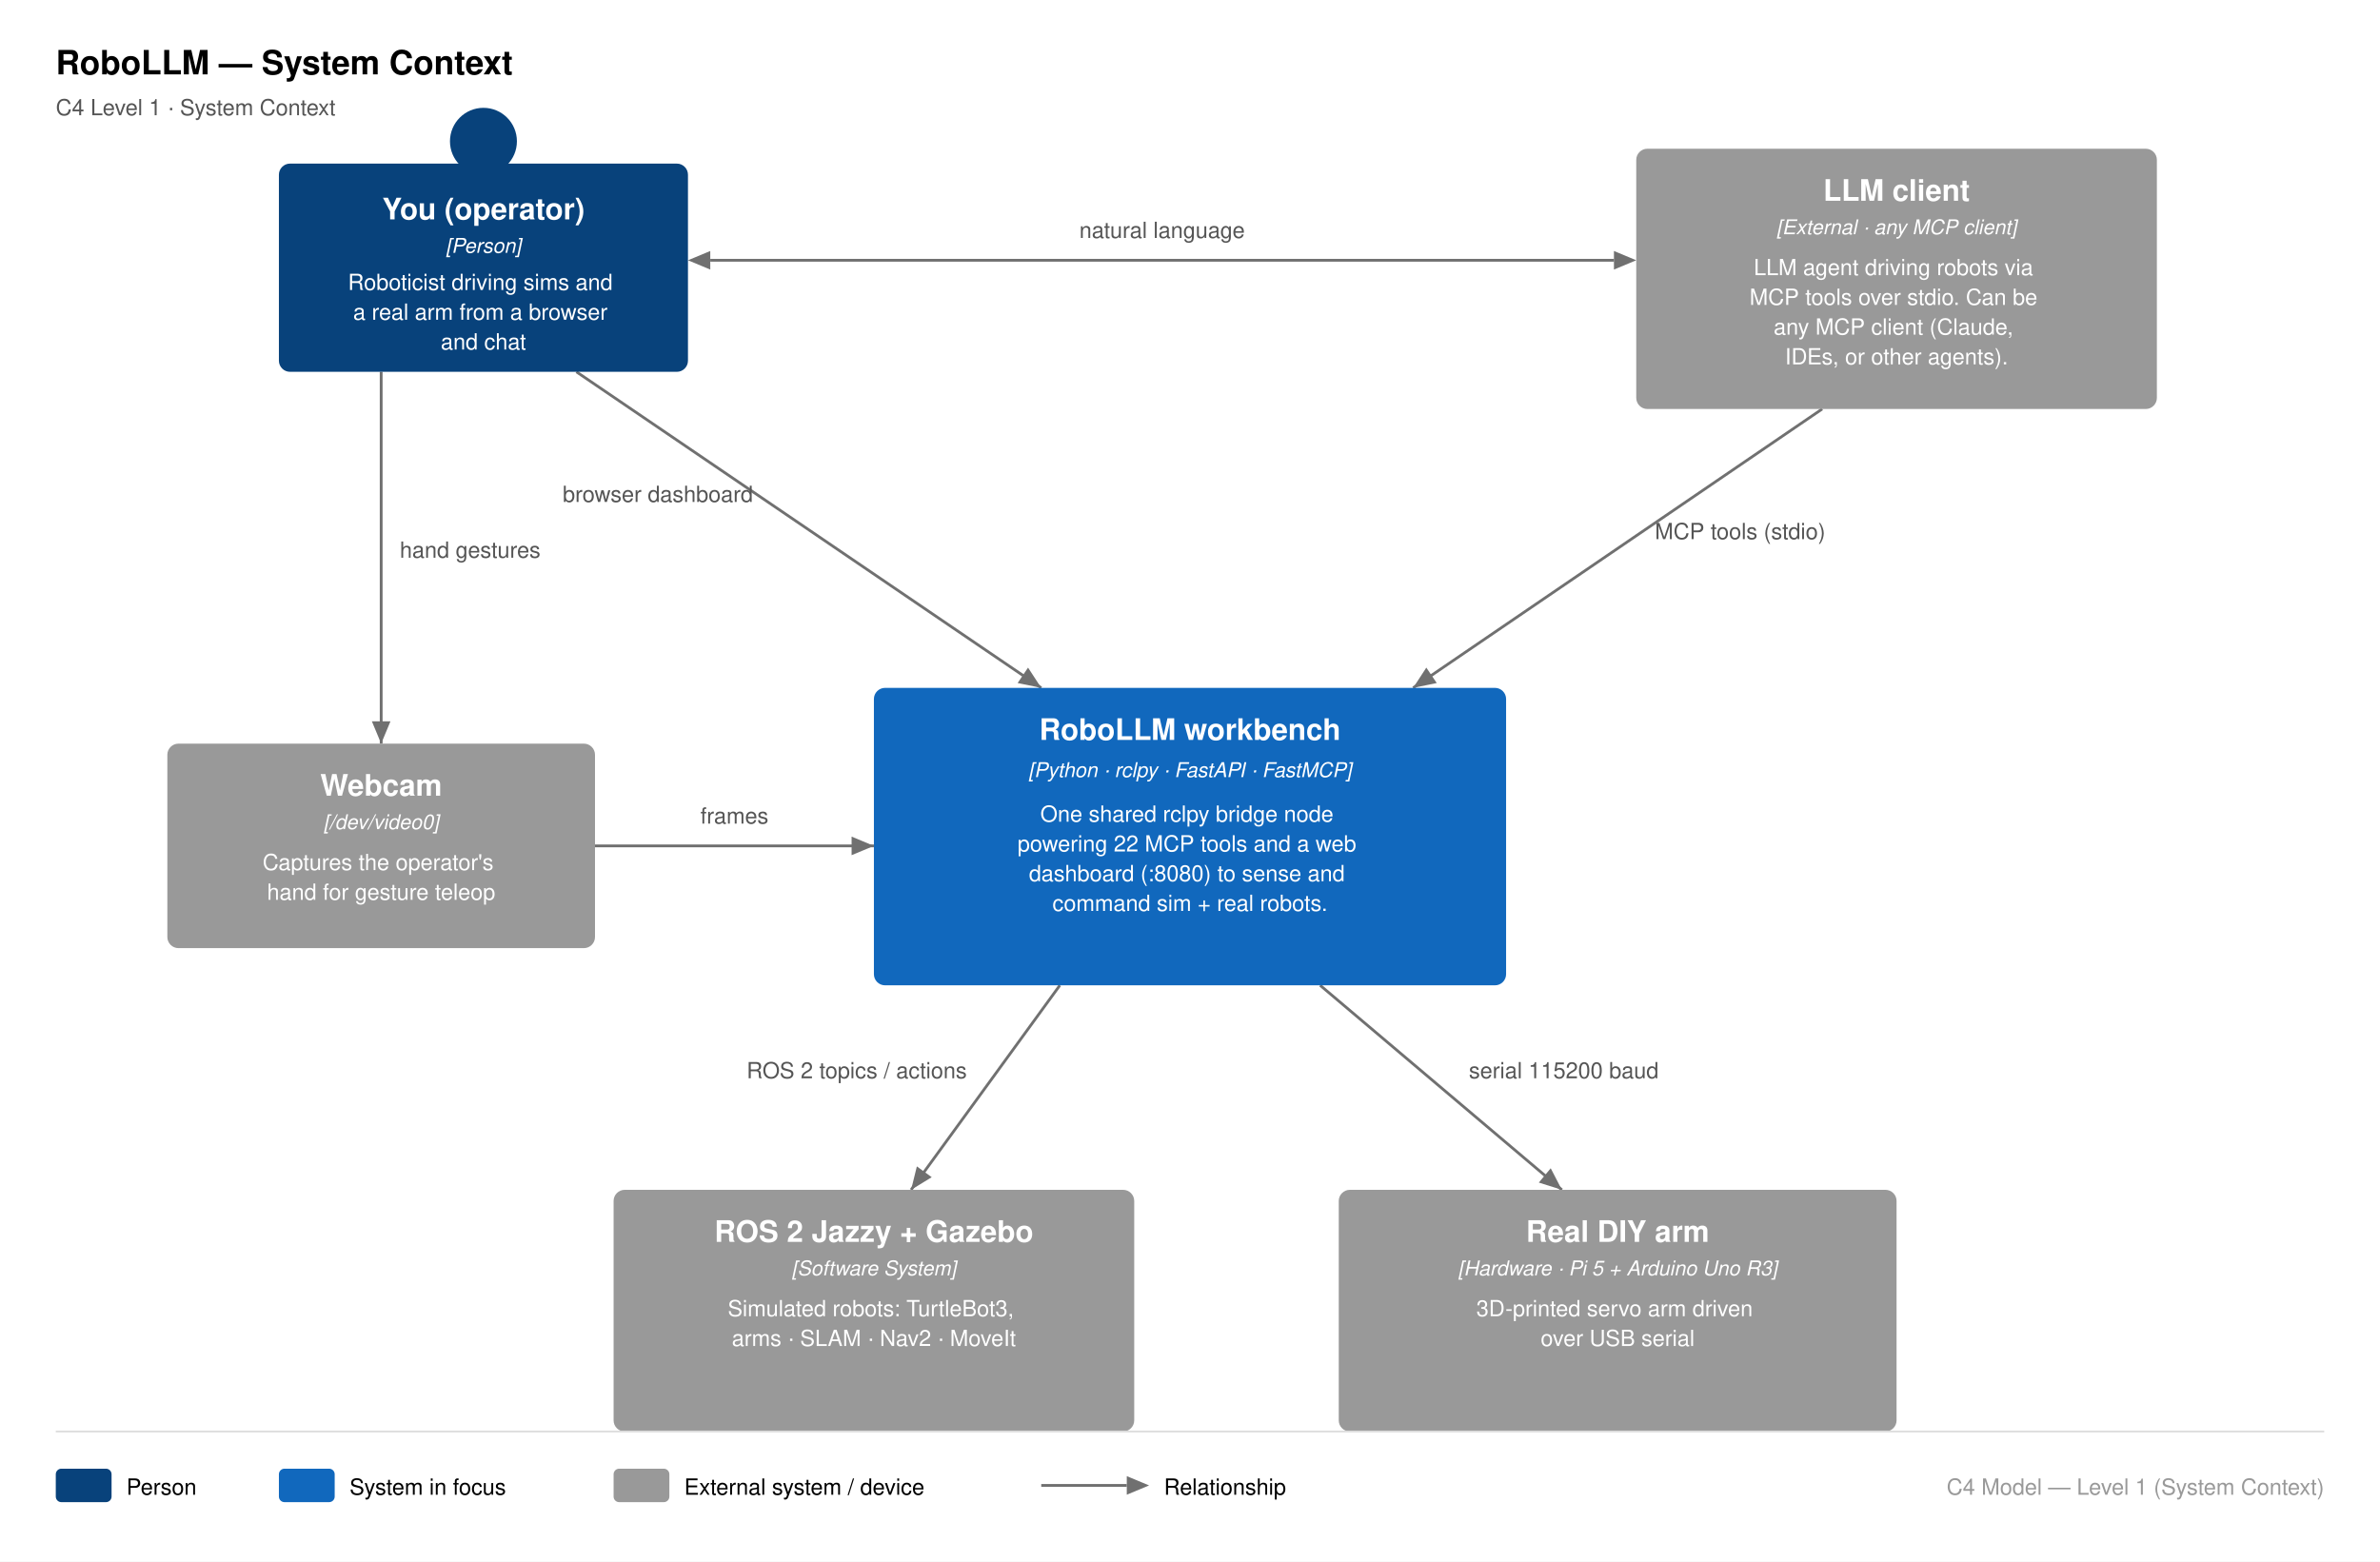
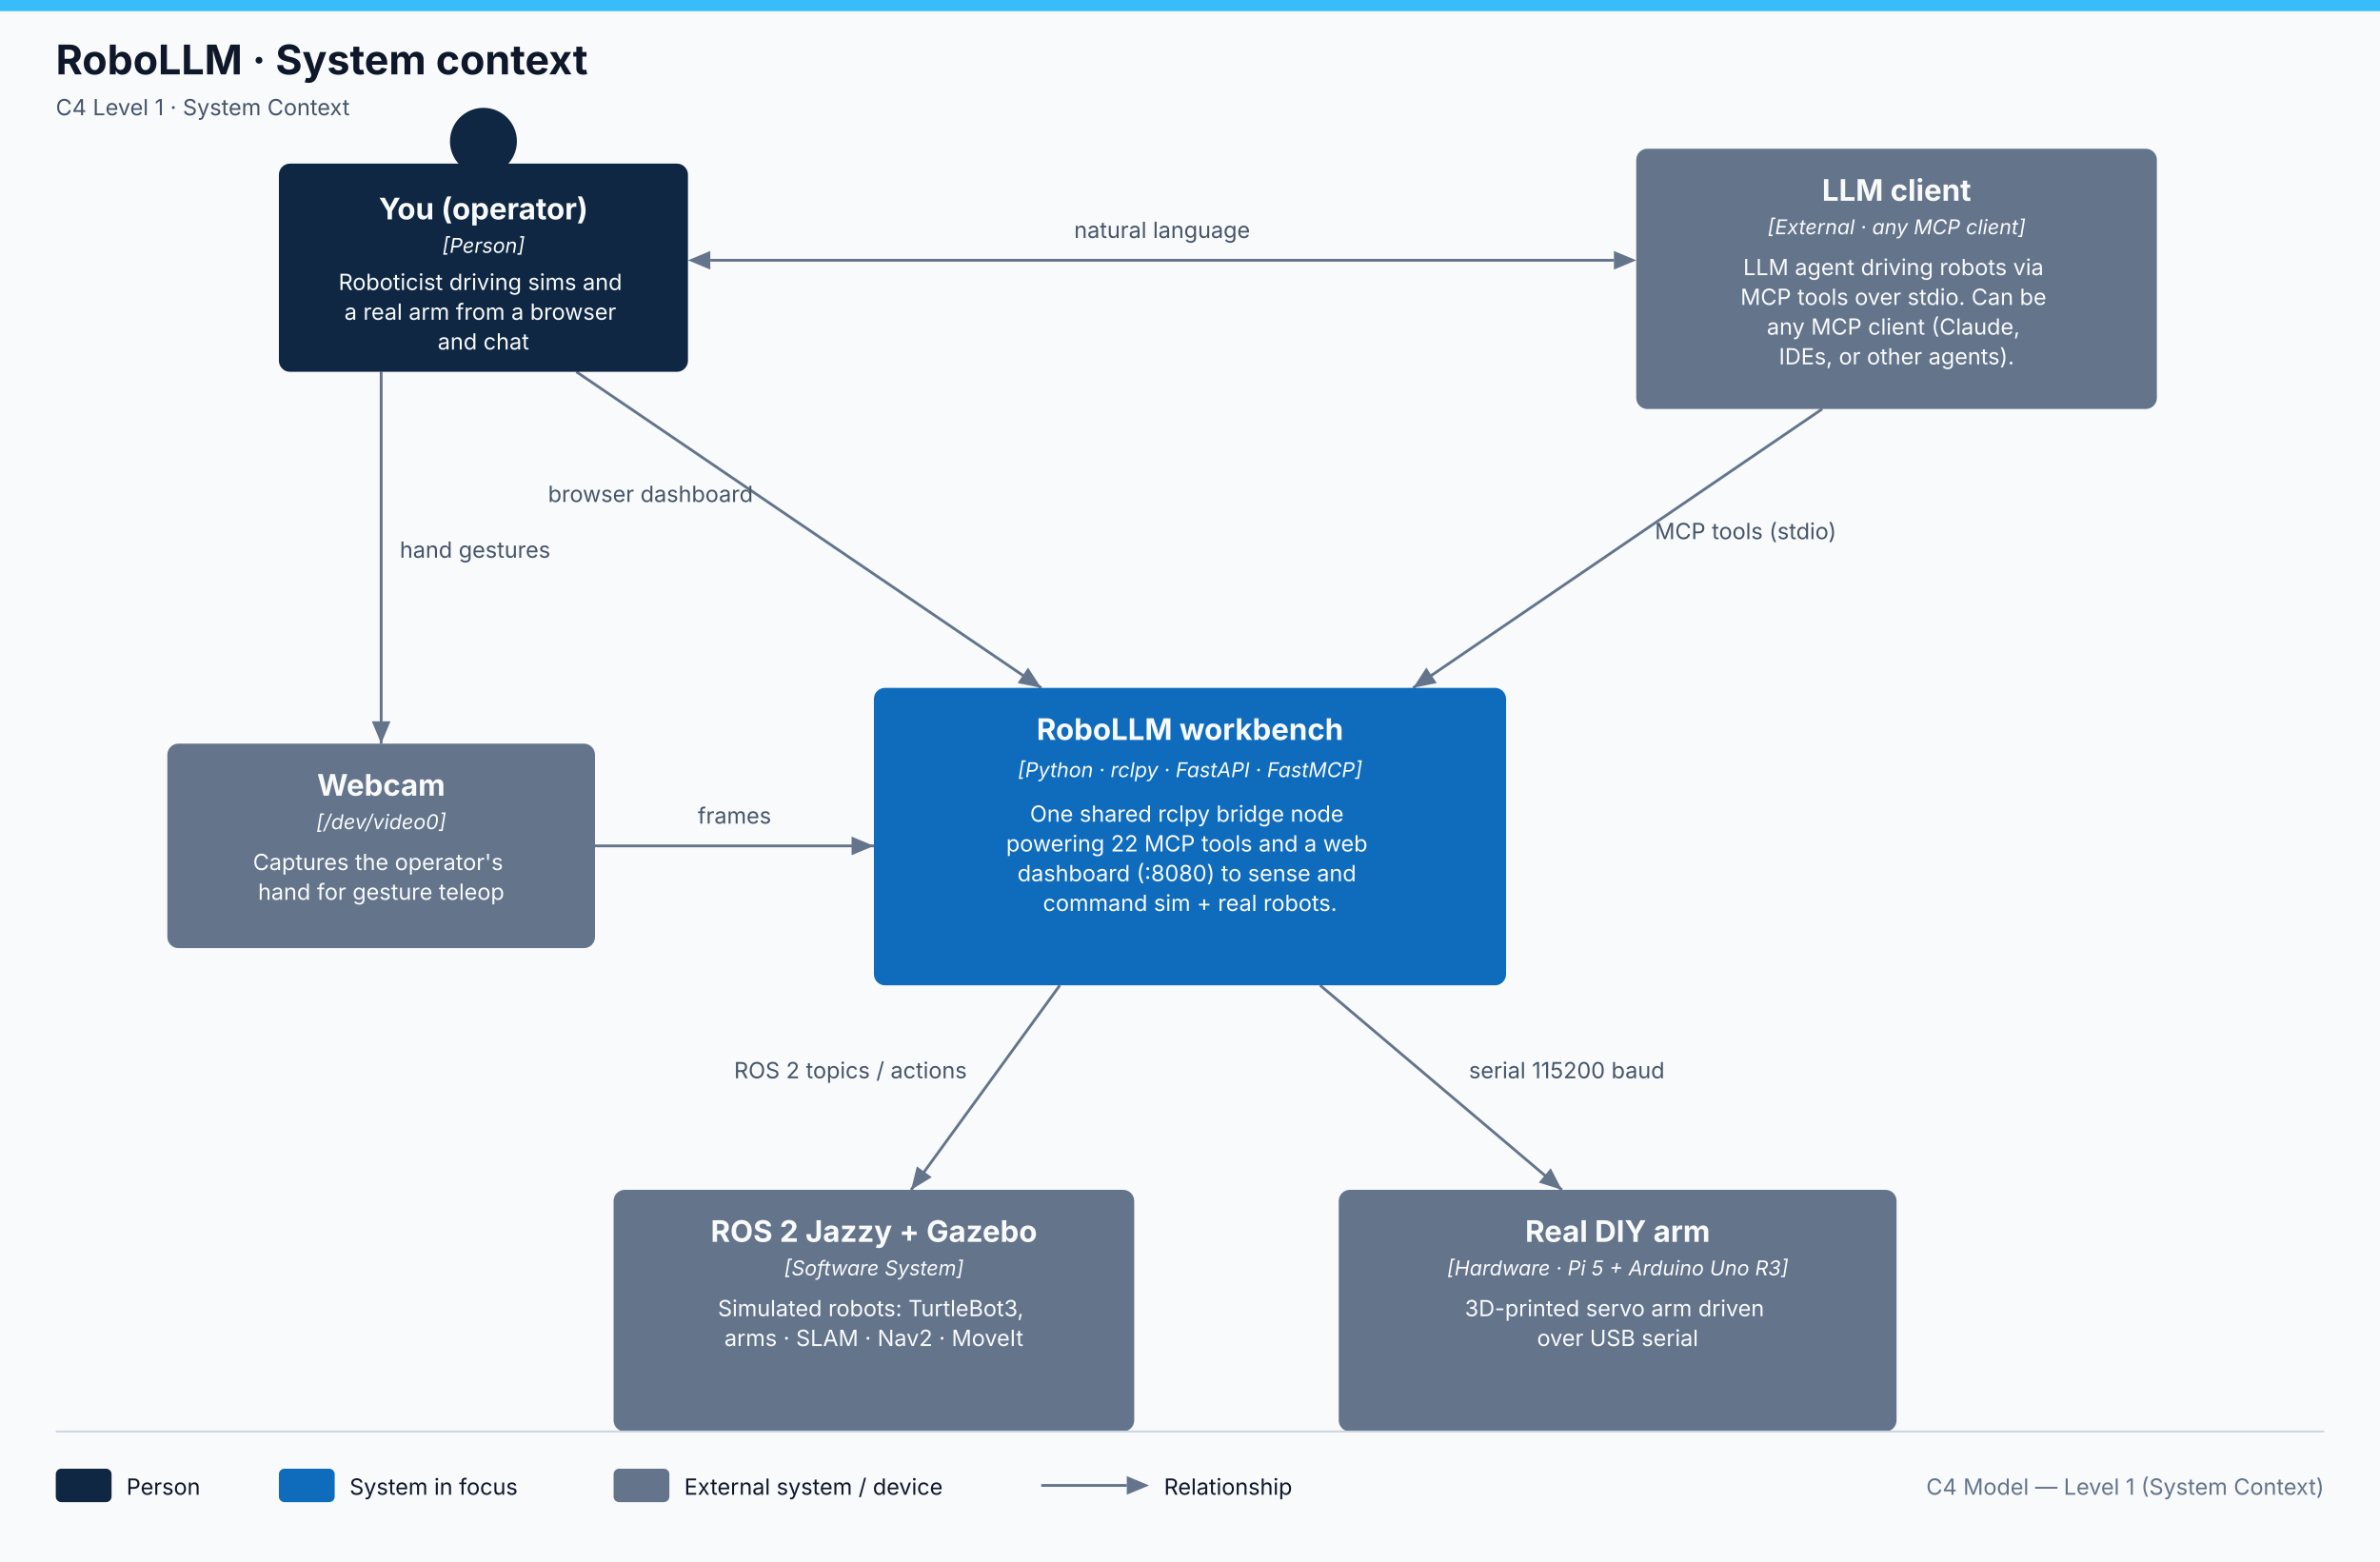
- <svg xmlns="http://www.w3.org/2000/svg" viewBox="0 0 1280 840" font-family="Helvetica, Arial, sans-serif" role="img" aria-labelledby="title desc">
-   <rect x="0" y="0" width="1280" height="840" fill="#FFFFFF" />
-   <text x="30" y="40" font-size="18" font-weight="bold" fill="#000000">RoboLLM — System Context</text>
-   <text x="30" y="62" font-size="12" fill="#555555">C4 Level 1 · System Context</text>
-   <line x1="382" y1="140" x2="868" y2="140" stroke="#707070" stroke-width="1.5" />
-   <polygon points="880,140 868,135 868,145" fill="#707070" />
-   <polygon points="370,140 382,135 382,145" fill="#707070" />
-   <text x="625" y="128" font-size="12" fill="#555555" text-anchor="middle">natural language</text>
-   <line x1="310" y1="200" x2="560" y2="370" stroke="#707070" stroke-width="1.5" />
-   <polygon points="560,370 547.3,367.4 552.9,359.1" fill="#707070" />
-   <text x="405" y="270" font-size="12" fill="#555555" text-anchor="end">browser dashboard</text>
-   <line x1="980" y1="220" x2="760" y2="370" stroke="#707070" stroke-width="1.5" />
-   <polygon points="760,370 767.1,359.1 772.7,367.4" fill="#707070" />
-   <text x="890" y="290" font-size="12" fill="#555555">MCP tools (stdio)</text>
-   <line x1="205" y1="200" x2="205" y2="400" stroke="#707070" stroke-width="1.5" />
-   <polygon points="205,400 200,388 210,388" fill="#707070" />
-   <text x="215" y="300" font-size="12" fill="#555555">hand gestures</text>
-   <line x1="320" y1="455" x2="470" y2="455" stroke="#707070" stroke-width="1.5" />
-   <polygon points="470,455 458,450 458,460" fill="#707070" />
-   <text x="395" y="443" font-size="12" fill="#555555" text-anchor="middle">frames</text>
-   <line x1="570" y1="530" x2="490" y2="640" stroke="#707070" stroke-width="1.5" />
-   <polygon points="490,640 493.1,627.4 501.1,633.2" fill="#707070" />
-   <text x="520" y="580" font-size="12" fill="#555555" text-anchor="end">ROS 2 topics / actions</text>
-   <line x1="710" y1="530" x2="840" y2="640" stroke="#707070" stroke-width="1.5" />
-   <polygon points="840,640 827.6,636.1 834,628.4" fill="#707070" />
-   <text x="790" y="580" font-size="12" fill="#555555">serial 115200 baud</text>
+ <svg xmlns="http://www.w3.org/2000/svg" viewBox="0 0 1280 840" font-family="Inter, Segoe UI, Arial, sans-serif" role="img" aria-labelledby="title desc">
+   <rect x="0" y="0" width="1280" height="840" fill="#F8FAFC" />
+   <text x="30" y="40" font-size="22" font-weight="700" fill="#0F172A">RoboLLM · System context</text>
+   <text x="30" y="62" font-size="12" fill="#475569">C4 Level 1 · System Context</text>
+   <line x1="382" y1="140" x2="868" y2="140" stroke="#64748B" stroke-width="1.5" />
+   <polygon points="880,140 868,135 868,145" fill="#64748B" />
+   <polygon points="370,140 382,135 382,145" fill="#64748B" />
+   <text x="625" y="128" font-size="12" fill="#475569" text-anchor="middle">natural language</text>
+   <line x1="310" y1="200" x2="560" y2="370" stroke="#64748B" stroke-width="1.5" />
+   <polygon points="560,370 547.3,367.4 552.9,359.1" fill="#64748B" />
+   <text x="405" y="270" font-size="12" fill="#475569" text-anchor="end">browser dashboard</text>
+   <line x1="980" y1="220" x2="760" y2="370" stroke="#64748B" stroke-width="1.5" />
+   <polygon points="760,370 767.1,359.1 772.7,367.4" fill="#64748B" />
+   <text x="890" y="290" font-size="12" fill="#475569">MCP tools (stdio)</text>
+   <line x1="205" y1="200" x2="205" y2="400" stroke="#64748B" stroke-width="1.5" />
+   <polygon points="205,400 200,388 210,388" fill="#64748B" />
+   <text x="215" y="300" font-size="12" fill="#475569">hand gestures</text>
+   <line x1="320" y1="455" x2="470" y2="455" stroke="#64748B" stroke-width="1.5" />
+   <polygon points="470,455 458,450 458,460" fill="#64748B" />
+   <text x="395" y="443" font-size="12" fill="#475569" text-anchor="middle">frames</text>
+   <line x1="570" y1="530" x2="490" y2="640" stroke="#64748B" stroke-width="1.5" />
+   <polygon points="490,640 493.1,627.4 501.1,633.2" fill="#64748B" />
+   <text x="520" y="580" font-size="12" fill="#475569" text-anchor="end">ROS 2 topics / actions</text>
+   <line x1="710" y1="530" x2="840" y2="640" stroke="#64748B" stroke-width="1.5" />
+   <polygon points="840,640 827.6,636.1 834,628.4" fill="#64748B" />
+   <text x="790" y="580" font-size="12" fill="#475569">serial 115200 baud</text>
  <g>
-     <circle cx="260" cy="76" r="18" fill="#08427B" />
-     <rect x="150" y="88" width="220" height="112" rx="6" fill="#08427B" />
-     <text x="260" y="118" font-size="16" font-weight="bold" fill="#FFFFFF" text-anchor="middle">You (operator)</text>
-     <text x="260" y="136" font-size="11" font-style="italic" fill="#FFFFFF" text-anchor="middle">[Person]</text>
-     <text x="260" y="156" font-size="12" fill="#FFFFFF" text-anchor="middle">Roboticist driving sims and
+     <circle cx="260" cy="76" r="18" fill="#0F2742" />
+     <rect x="150" y="88" width="220" height="112" rx="6" fill="#0F2742" />
+     <text x="260" y="118" font-size="16" font-weight="bold" fill="#F8FAFC" text-anchor="middle">You (operator)</text>
+     <text x="260" y="136" font-size="11" font-style="italic" fill="#F8FAFC" text-anchor="middle">[Person]</text>
+     <text x="260" y="156" font-size="12" fill="#F8FAFC" text-anchor="middle">Roboticist driving sims and
      <tspan x="260" dy="16">a real arm from a browser</tspan>
      <tspan x="260" dy="16">and chat</tspan>
    </text>
  </g>
  <g>
-     <rect x="880" y="80" width="280" height="140" rx="6" fill="#999999" />
-     <text x="1020" y="108" font-size="16" font-weight="bold" fill="#FFFFFF" text-anchor="middle">LLM client</text>
-     <text x="1020" y="126" font-size="11" font-style="italic" fill="#FFFFFF" text-anchor="middle">[External · any MCP client]</text>
-     <text x="1020" y="148" font-size="12" fill="#FFFFFF" text-anchor="middle">LLM agent driving robots via
+     <rect x="880" y="80" width="280" height="140" rx="6" fill="#64748B" />
+     <text x="1020" y="108" font-size="16" font-weight="bold" fill="#F8FAFC" text-anchor="middle">LLM client</text>
+     <text x="1020" y="126" font-size="11" font-style="italic" fill="#F8FAFC" text-anchor="middle">[External · any MCP client]</text>
+     <text x="1020" y="148" font-size="12" fill="#F8FAFC" text-anchor="middle">LLM agent driving robots via
      <tspan x="1020" dy="16">MCP tools over stdio. Can be</tspan>
      <tspan x="1020" dy="16">any MCP client (Claude,</tspan>
      <tspan x="1020" dy="16">IDEs, or other agents).</tspan>
    </text>
  </g>
  <g>
-     <rect x="470" y="370" width="340" height="160" rx="6" fill="#1168BD" />
-     <text x="640" y="398" font-size="16" font-weight="bold" fill="#FFFFFF" text-anchor="middle">RoboLLM workbench</text>
-     <text x="640" y="418" font-size="11" font-style="italic" fill="#FFFFFF" text-anchor="middle">[Python · rclpy · FastAPI · FastMCP]</text>
-     <text x="640" y="442" font-size="12" fill="#FFFFFF" text-anchor="middle">One shared rclpy bridge node
+     <rect x="470" y="370" width="340" height="160" rx="6" fill="#0F6CBD" />
+     <text x="640" y="398" font-size="16" font-weight="bold" fill="#F8FAFC" text-anchor="middle">RoboLLM workbench</text>
+     <text x="640" y="418" font-size="11" font-style="italic" fill="#F8FAFC" text-anchor="middle">[Python · rclpy · FastAPI · FastMCP]</text>
+     <text x="640" y="442" font-size="12" fill="#F8FAFC" text-anchor="middle">One shared rclpy bridge node
      <tspan x="640" dy="16">powering 22 MCP tools and a web</tspan>
      <tspan x="640" dy="16">dashboard (:8080) to sense and</tspan>
      <tspan x="640" dy="16">command sim + real robots.</tspan>
    </text>
  </g>
  <g>
-     <rect x="90" y="400" width="230" height="110" rx="6" fill="#999999" />
-     <text x="205" y="428" font-size="16" font-weight="bold" fill="#FFFFFF" text-anchor="middle">Webcam</text>
-     <text x="205" y="446" font-size="11" font-style="italic" fill="#FFFFFF" text-anchor="middle">[/dev/video0]</text>
-     <text x="205" y="468" font-size="12" fill="#FFFFFF" text-anchor="middle">Captures the operator's
+     <rect x="90" y="400" width="230" height="110" rx="6" fill="#64748B" />
+     <text x="205" y="428" font-size="16" font-weight="bold" fill="#F8FAFC" text-anchor="middle">Webcam</text>
+     <text x="205" y="446" font-size="11" font-style="italic" fill="#F8FAFC" text-anchor="middle">[/dev/video0]</text>
+     <text x="205" y="468" font-size="12" fill="#F8FAFC" text-anchor="middle">Captures the operator's
      <tspan x="205" dy="16">hand for gesture teleop</tspan>
    </text>
  </g>
  <g>
-     <rect x="330" y="640" width="280" height="130" rx="6" fill="#999999" />
-     <text x="470" y="668" font-size="16" font-weight="bold" fill="#FFFFFF" text-anchor="middle">ROS 2 Jazzy + Gazebo</text>
-     <text x="470" y="686" font-size="11" font-style="italic" fill="#FFFFFF" text-anchor="middle">[Software System]</text>
-     <text x="470" y="708" font-size="12" fill="#FFFFFF" text-anchor="middle">Simulated robots: TurtleBot3,
+     <rect x="330" y="640" width="280" height="130" rx="6" fill="#64748B" />
+     <text x="470" y="668" font-size="16" font-weight="bold" fill="#F8FAFC" text-anchor="middle">ROS 2 Jazzy + Gazebo</text>
+     <text x="470" y="686" font-size="11" font-style="italic" fill="#F8FAFC" text-anchor="middle">[Software System]</text>
+     <text x="470" y="708" font-size="12" fill="#F8FAFC" text-anchor="middle">Simulated robots: TurtleBot3,
      <tspan x="470" dy="16">arms · SLAM · Nav2 · MoveIt</tspan>
    </text>
  </g>
  <g>
-     <rect x="720" y="640" width="300" height="130" rx="6" fill="#999999" />
-     <text x="870" y="668" font-size="16" font-weight="bold" fill="#FFFFFF" text-anchor="middle">Real DIY arm</text>
-     <text x="870" y="686" font-size="11" font-style="italic" fill="#FFFFFF" text-anchor="middle">[Hardware · Pi 5 + Arduino Uno R3]</text>
-     <text x="870" y="708" font-size="12" fill="#FFFFFF" text-anchor="middle">3D-printed servo arm driven
+     <rect x="720" y="640" width="300" height="130" rx="6" fill="#64748B" />
+     <text x="870" y="668" font-size="16" font-weight="bold" fill="#F8FAFC" text-anchor="middle">Real DIY arm</text>
+     <text x="870" y="686" font-size="11" font-style="italic" fill="#F8FAFC" text-anchor="middle">[Hardware · Pi 5 + Arduino Uno R3]</text>
+     <text x="870" y="708" font-size="12" fill="#F8FAFC" text-anchor="middle">3D-printed servo arm driven
      <tspan x="870" dy="16">over USB serial</tspan>
    </text>
  </g>
-   <line x1="30" y1="770" x2="1250" y2="770" stroke="#DDDDDD" stroke-width="1" />
+   <line x1="30" y1="770" x2="1250" y2="770" stroke="#CBD5E1" stroke-width="1" />
  <g>
-     <rect x="30" y="790" width="30" height="18" rx="3" fill="#08427B" />
-     <text x="68" y="804" font-size="12" fill="#000000">Person</text>
-     <rect x="150" y="790" width="30" height="18" rx="3" fill="#1168BD" />
-     <text x="188" y="804" font-size="12" fill="#000000">System in focus</text>
-     <rect x="330" y="790" width="30" height="18" rx="3" fill="#999999" />
-     <text x="368" y="804" font-size="12" fill="#000000">External system / device</text>
-     <line x1="560" y1="799" x2="606" y2="799" stroke="#707070" stroke-width="1.5" />
-     <polygon points="618,799 606,794 606,804" fill="#707070" />
-     <text x="626" y="804" font-size="12" fill="#000000">Relationship</text>
-     <text x="1250" y="804" font-size="12" fill="#999999" text-anchor="end">C4 Model — Level 1 (System Context)</text>
+     <rect x="30" y="790" width="30" height="18" rx="3" fill="#0F2742" />
+     <text x="68" y="804" font-size="12" fill="#0F172A">Person</text>
+     <rect x="150" y="790" width="30" height="18" rx="3" fill="#0F6CBD" />
+     <text x="188" y="804" font-size="12" fill="#0F172A">System in focus</text>
+     <rect x="330" y="790" width="30" height="18" rx="3" fill="#64748B" />
+     <text x="368" y="804" font-size="12" fill="#0F172A">External system / device</text>
+     <line x1="560" y1="799" x2="606" y2="799" stroke="#64748B" stroke-width="1.5" />
+     <polygon points="618,799 606,794 606,804" fill="#64748B" />
+     <text x="626" y="804" font-size="12" fill="#0F172A">Relationship</text>
+     <text x="1250" y="804" font-size="12" fill="#64748B" text-anchor="end">C4 Model — Level 1 (System Context)</text>
  </g>
+   <rect x="0" y="0" width="100%" height="6" fill="#38BDF8" />
</svg>
